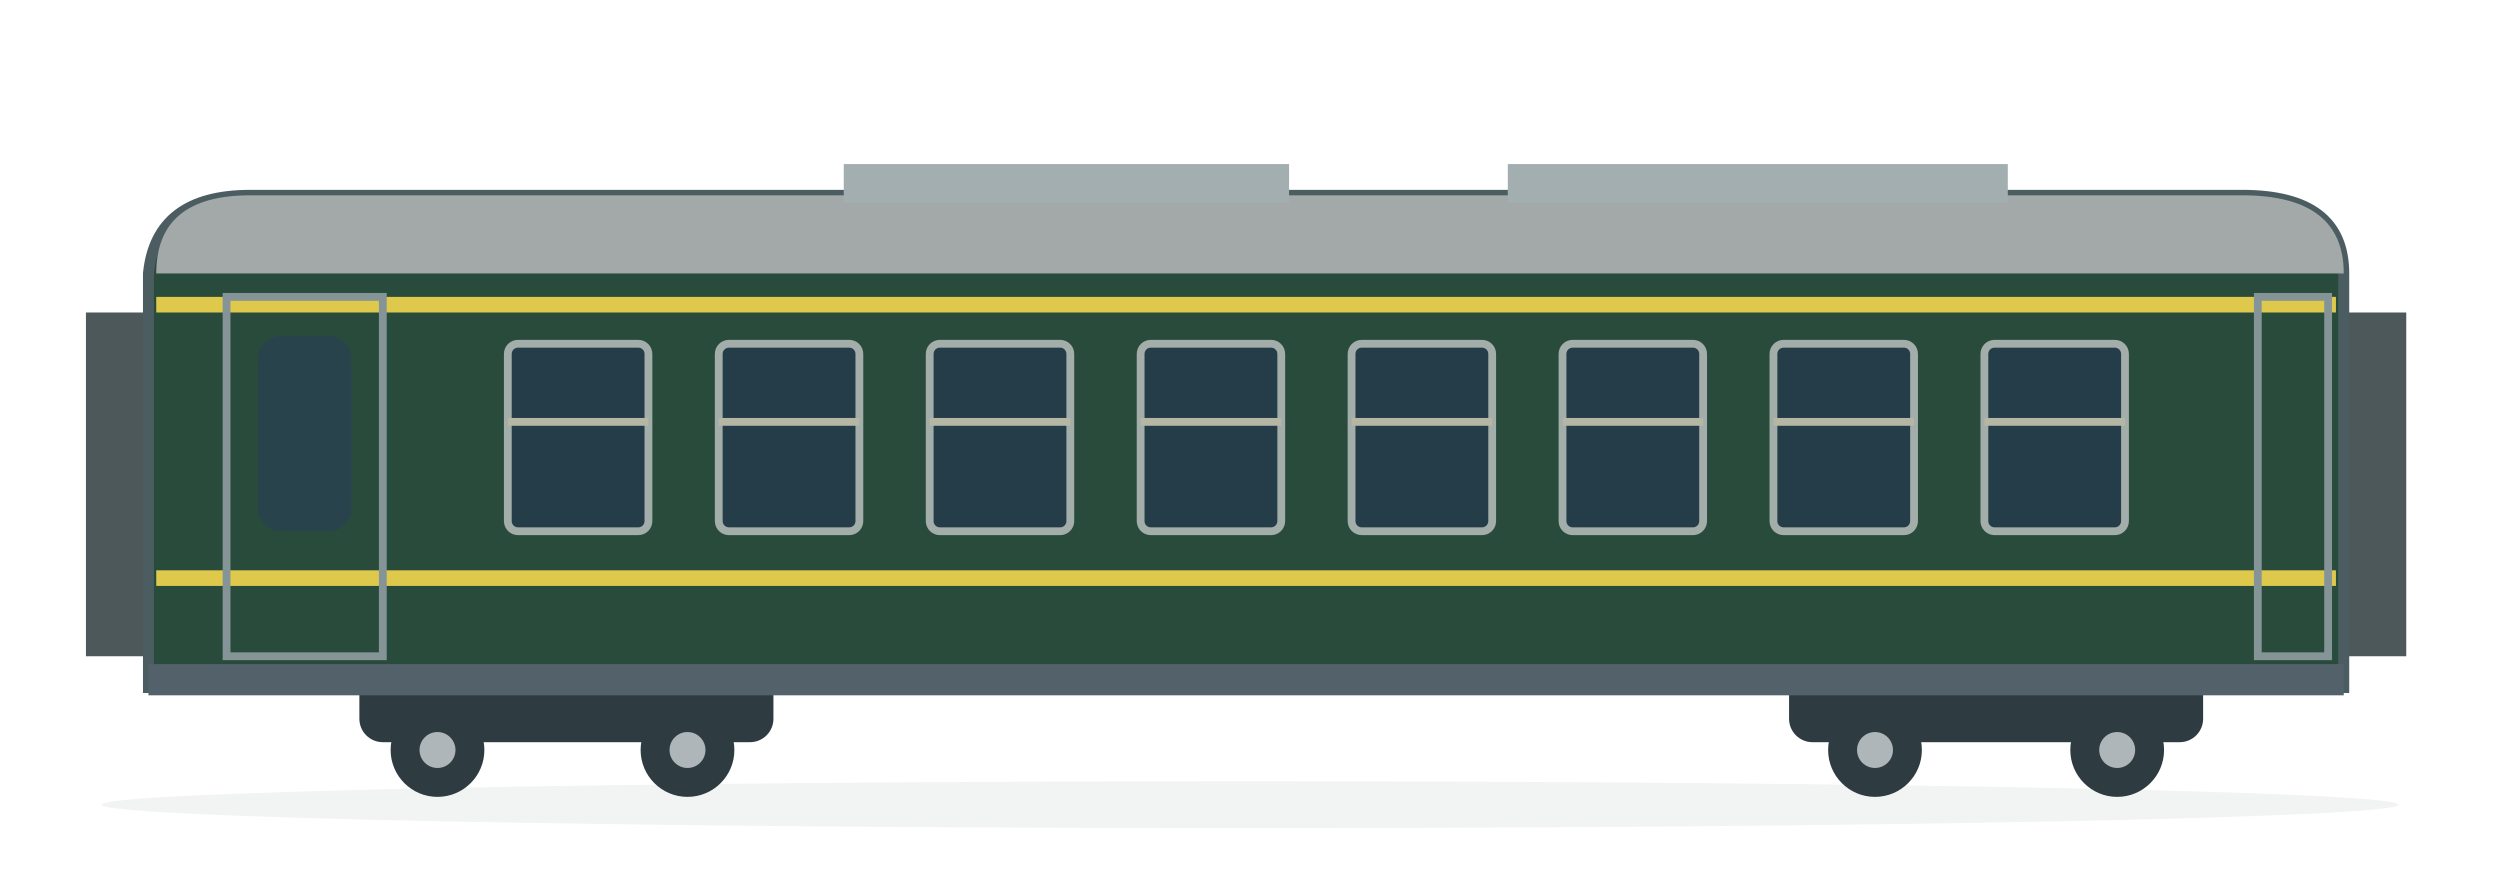
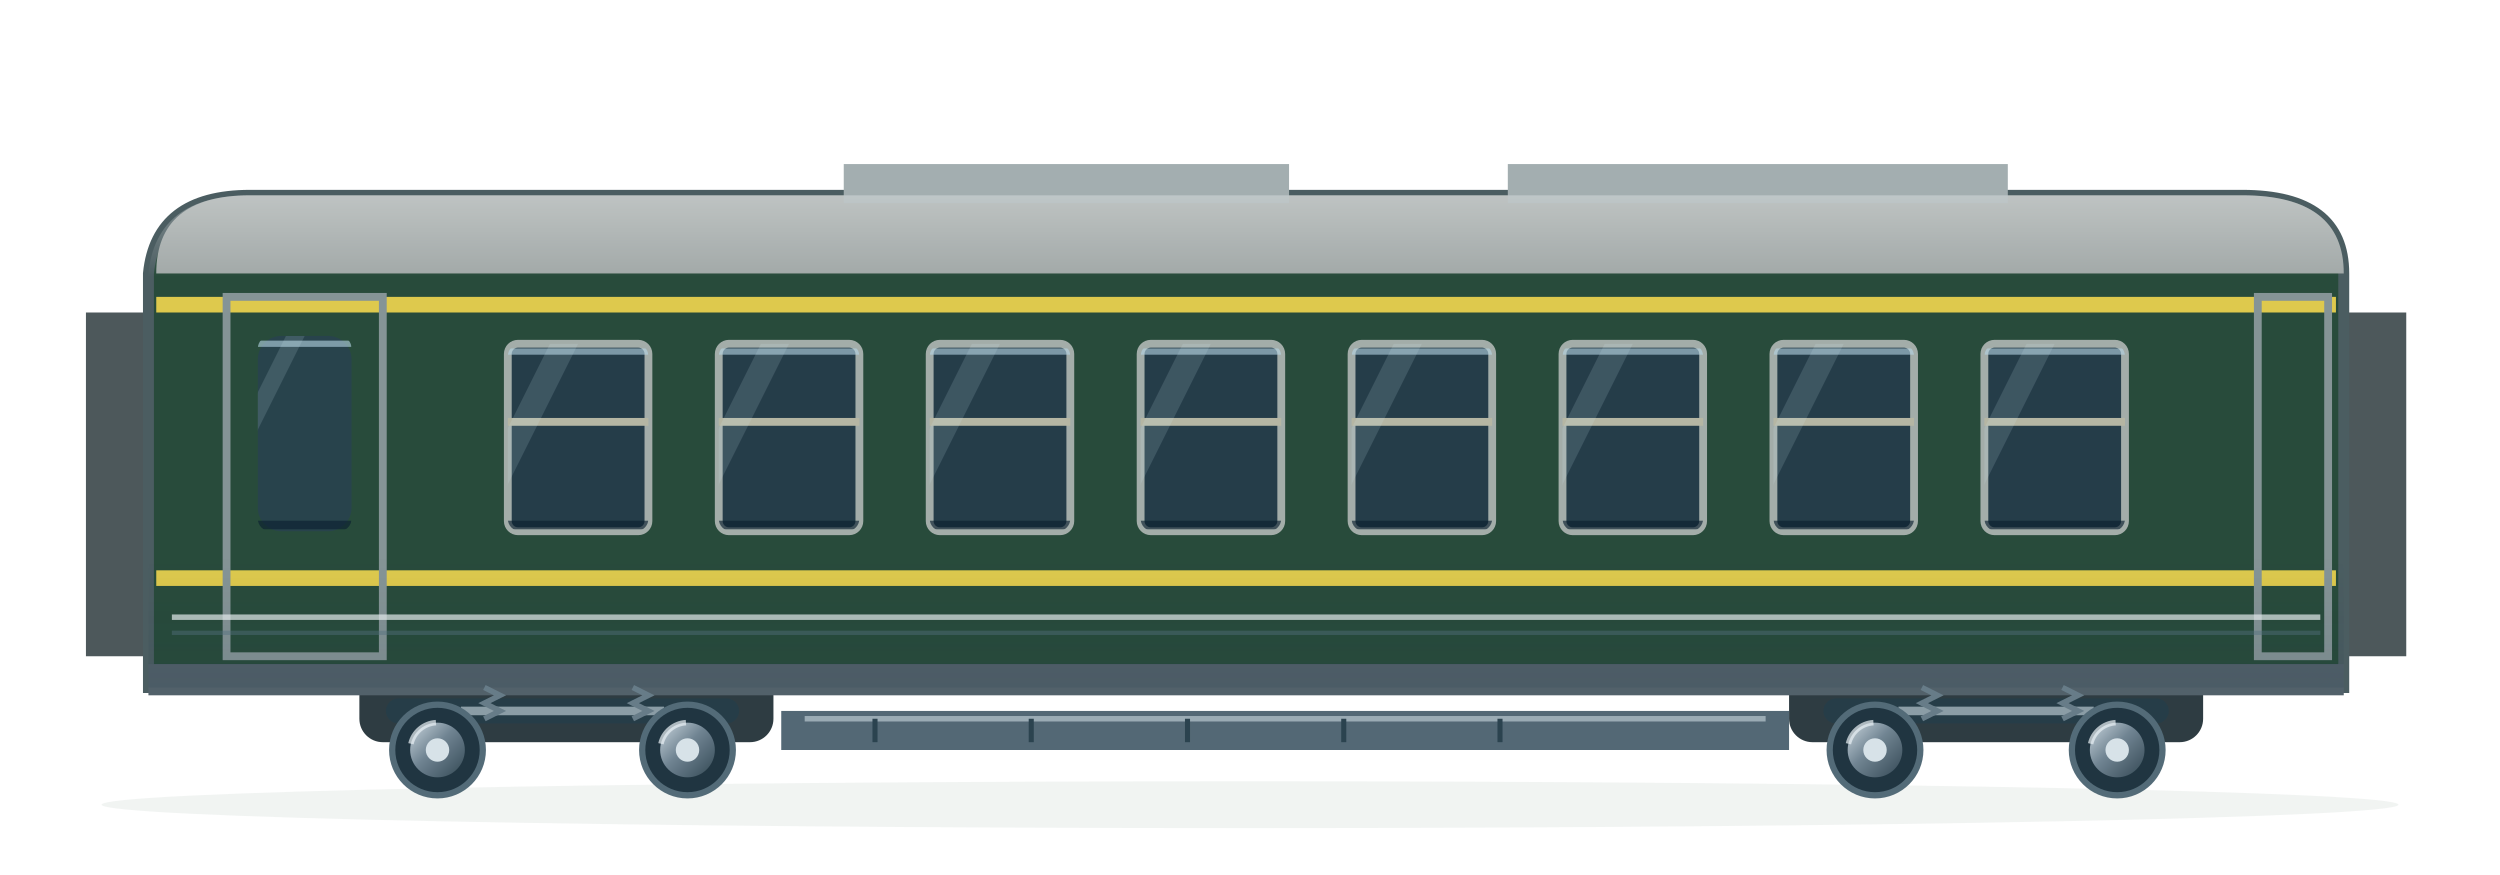
<svg xmlns="http://www.w3.org/2000/svg" viewBox="0 0 320 112" role="img" aria-labelledby="title desc">
+   <defs>
+     <clipPath id="detail-body">
+       <path d="M19 35Q20 25 32 25H287Q300 25 300 35V88H19Z" />
+     </clipPath>
+     <clipPath id="detail-glass-0">
+       <rect x="65" y="44" width="18" height="24" rx="1.6" />
+     </clipPath>
+     <clipPath id="detail-glass-1">
+       <rect x="92" y="44" width="18" height="24" rx="1.6" />
+     </clipPath>
+     <clipPath id="detail-glass-2">
+       <rect x="119" y="44" width="18" height="24" rx="1.6" />
+     </clipPath>
+     <clipPath id="detail-glass-3">
+       <rect x="146" y="44" width="18" height="24" rx="1.6" />
+     </clipPath>
+     <clipPath id="detail-glass-4">
+       <rect x="173" y="44" width="18" height="24" rx="1.6" />
+     </clipPath>
+     <clipPath id="detail-glass-5">
+       <rect x="200" y="44" width="18" height="24" rx="1.6" />
+     </clipPath>
+     <clipPath id="detail-glass-6">
+       <rect x="227" y="44" width="18" height="24" rx="1.6" />
+     </clipPath>
+     <clipPath id="detail-glass-7">
+       <rect x="254" y="44" width="18" height="24" rx="1.6" />
+     </clipPath>
+     <clipPath id="detail-glass-8">
+       <rect x="33" y="43" width="12" height="25" rx="1.6" />
+     </clipPath>
+     <linearGradient id="detail-clearcoat" x1="0" y1="0" x2="0" y2="1">
+       <stop stop-color="#fff" stop-opacity=".5" />
+       <stop offset=".24" stop-color="#fff" stop-opacity="0" />
+       <stop offset=".74" stop-color="#142d40" stop-opacity="0" />
+       <stop offset="1" stop-color="#142d40" stop-opacity=".12" />
+     </linearGradient>
+     <linearGradient id="detail-rim" x1="0" y1="0" x2="1" y2="1">
+       <stop stop-color="#c9d5dd" />
+       <stop offset=".45" stop-color="#708492" />
+       <stop offset="1" stop-color="#344955" />
+     </linearGradient>
+   </defs>
  <ellipse cx="160" cy="103" rx="147" ry="3" fill="#315c42" opacity=".07" />
  <g fill="#2e3c42">
    <rect x="46" y="86" width="53" height="9" rx="3" />
    <rect x="229" y="86" width="53" height="9" rx="3" />
    <circle cx="56" cy="96" r="6" />
    <circle cx="88" cy="96" r="6" />
    <circle cx="240" cy="96" r="6" />
    <circle cx="271" cy="96" r="6" />
  </g>
  <g fill="#afb6b9">
    <circle cx="56" cy="96" r="2.3" />
    <circle cx="88" cy="96" r="2.3" />
    <circle cx="240" cy="96" r="2.3" />
    <circle cx="271" cy="96" r="2.3" />
  </g>
  <rect x="11" y="40" width="9" height="44" fill="#4d585b" />
  <rect x="299" y="40" width="9" height="44" fill="#4d585b" />
  <path d="M19 35Q20 25 32 25H287Q300 25 300 35V88H19Z" fill="#284b3b" stroke="#4b5d61" stroke-width="1.4" />
  <path d="M20 35Q20 25 32 25H287Q300 25 300 35Z" fill="#a2a9a8" />
  <path d="M20 39H299 M20 74H299" stroke="#dec94d" stroke-width="2" />
  <rect x="65" y="44" width="18" height="24" rx="1.3" fill="#253d49" stroke="#a3ada9" stroke-width="1" />
  <path d="M65 54h18" stroke="#b5b6a3" />
  <rect x="92" y="44" width="18" height="24" rx="1.3" fill="#253d49" stroke="#a3ada9" stroke-width="1" />
  <path d="M92 54h18" stroke="#b5b6a3" />
  <rect x="119" y="44" width="18" height="24" rx="1.3" fill="#253d49" stroke="#a3ada9" stroke-width="1" />
  <path d="M119 54h18" stroke="#b5b6a3" />
  <rect x="146" y="44" width="18" height="24" rx="1.3" fill="#253d49" stroke="#a3ada9" stroke-width="1" />
  <path d="M146 54h18" stroke="#b5b6a3" />
  <rect x="173" y="44" width="18" height="24" rx="1.3" fill="#253d49" stroke="#a3ada9" stroke-width="1" />
  <path d="M173 54h18" stroke="#b5b6a3" />
  <rect x="200" y="44" width="18" height="24" rx="1.3" fill="#253d49" stroke="#a3ada9" stroke-width="1" />
  <path d="M200 54h18" stroke="#b5b6a3" />
  <rect x="227" y="44" width="18" height="24" rx="1.3" fill="#253d49" stroke="#a3ada9" stroke-width="1" />
  <path d="M227 54h18" stroke="#b5b6a3" />
  <rect x="254" y="44" width="18" height="24" rx="1.3" fill="#253d49" stroke="#a3ada9" stroke-width="1" />
  <path d="M254 54h18" stroke="#b5b6a3" />
  <path d="M29 38h20v46H29Z M289 38h9v46h-9Z" fill="none" stroke="#859496" />
  <rect x="33" y="43" width="12" height="25" rx="3" fill="#28434c" />
  <path d="M19 85H300V89H19Z" fill="#52616a" />
  <path d="M108 26h57v-5h-57Z M193 26h64v-5h-64Z" fill="#a3aeb0" />
+   <g clip-path="url(#detail-body)">
+     <path d="M0 18H320V90H0Z" fill="url(#detail-clearcoat)" />
+     <g clip-path="url(#detail-glass-0)">
+       <path d="M65 45h18" stroke="#b5d5e5" stroke-width=".8" opacity=".6" />
+       <path d="M70.4 44h3.6l-12 24h-3.6Z" fill="#d5edf8" opacity=".14" />
+       <path d="M65 67.2h18" stroke="#0a2030" stroke-width="1.1" opacity=".65" />
+     </g>
+     <g clip-path="url(#detail-glass-1)">
+       <path d="M92 45h18" stroke="#b5d5e5" stroke-width=".8" opacity=".6" />
+       <path d="M97.4 44h3.6l-12 24h-3.6Z" fill="#d5edf8" opacity=".14" />
+       <path d="M92 67.2h18" stroke="#0a2030" stroke-width="1.1" opacity=".65" />
+     </g>
+     <g clip-path="url(#detail-glass-2)">
+       <path d="M119 45h18" stroke="#b5d5e5" stroke-width=".8" opacity=".6" />
+       <path d="M124.4 44h3.6l-12 24h-3.6Z" fill="#d5edf8" opacity=".14" />
+       <path d="M119 67.2h18" stroke="#0a2030" stroke-width="1.1" opacity=".65" />
+     </g>
+     <g clip-path="url(#detail-glass-3)">
+       <path d="M146 45h18" stroke="#b5d5e5" stroke-width=".8" opacity=".6" />
+       <path d="M151.4 44h3.6l-12 24h-3.6Z" fill="#d5edf8" opacity=".14" />
+       <path d="M146 67.2h18" stroke="#0a2030" stroke-width="1.1" opacity=".65" />
+     </g>
+     <g clip-path="url(#detail-glass-4)">
+       <path d="M173 45h18" stroke="#b5d5e5" stroke-width=".8" opacity=".6" />
+       <path d="M178.4 44h3.6l-12 24h-3.6Z" fill="#d5edf8" opacity=".14" />
+       <path d="M173 67.2h18" stroke="#0a2030" stroke-width="1.1" opacity=".65" />
+     </g>
+     <g clip-path="url(#detail-glass-5)">
+       <path d="M200 45h18" stroke="#b5d5e5" stroke-width=".8" opacity=".6" />
+       <path d="M205.4 44h3.6l-12 24h-3.6Z" fill="#d5edf8" opacity=".14" />
+       <path d="M200 67.2h18" stroke="#0a2030" stroke-width="1.1" opacity=".65" />
+     </g>
+     <g clip-path="url(#detail-glass-6)">
+       <path d="M227 45h18" stroke="#b5d5e5" stroke-width=".8" opacity=".6" />
+       <path d="M232.4 44h3.6l-12 24h-3.6Z" fill="#d5edf8" opacity=".14" />
+       <path d="M227 67.2h18" stroke="#0a2030" stroke-width="1.1" opacity=".65" />
+     </g>
+     <g clip-path="url(#detail-glass-7)">
+       <path d="M254 45h18" stroke="#b5d5e5" stroke-width=".8" opacity=".6" />
+       <path d="M259.4 44h3.6l-12 24h-3.6Z" fill="#d5edf8" opacity=".14" />
+       <path d="M254 67.2h18" stroke="#0a2030" stroke-width="1.1" opacity=".65" />
+     </g>
+     <g clip-path="url(#detail-glass-8)">
+       <path d="M33 44h12" stroke="#b5d5e5" stroke-width=".8" opacity=".6" />
+       <path d="M36.6 43h2.4l-12.5 25h-2.4Z" fill="#d5edf8" opacity=".14" />
+       <path d="M33 67.2h12" stroke="#0a2030" stroke-width="1.1" opacity=".65" />
+     </g>
+     <path d="M22 79H297" stroke="#e2e9eb" stroke-width=".7" opacity=".7" />
+     <path d="M22 81H297" stroke="#536e7d" stroke-width=".55" opacity=".45" />
+   </g>
+   <g>
+     <path d="M51 91H93" stroke="#263d48" stroke-width="3.2" stroke-linecap="round" />
+     <path d="M59 91h26" stroke="#8b9da6" stroke-width="1.1" />
+     <path d="M62 88l2 1-2 1 2 1-2 1" stroke="#677c88" stroke-width=".7" fill="none" />
+     <path d="M81 88l2 1-2 1 2 1-2 1" stroke="#677c88" stroke-width=".7" fill="none" />
+     <path d="M235 91H276" stroke="#263d48" stroke-width="3.2" stroke-linecap="round" />
+     <path d="M243 91h25" stroke="#8b9da6" stroke-width="1.1" />
+     <path d="M246 88l2 1-2 1 2 1-2 1" stroke="#677c88" stroke-width=".7" fill="none" />
+     <path d="M264 88l2 1-2 1 2 1-2 1" stroke="#677c88" stroke-width=".7" fill="none" />
+     <circle cx="56" cy="96" r="5.8" fill="#203541" stroke="#536b78" stroke-width=".8" />
+     <circle cx="56" cy="96" r="3.5" fill="url(#detail-rim)" />
+     <circle cx="56" cy="96" r="1.5" fill="#d7e2e8" />
+     <path d="M52.6 95.2a3.5 3.5 0 0 1 3.2-2.7" stroke="#e9f1f5" stroke-width=".7" fill="none" opacity=".7" />
+     <circle cx="88" cy="96" r="5.8" fill="#203541" stroke="#536b78" stroke-width=".8" />
+     <circle cx="88" cy="96" r="3.5" fill="url(#detail-rim)" />
+     <circle cx="88" cy="96" r="1.5" fill="#d7e2e8" />
+     <path d="M84.6 95.2a3.5 3.5 0 0 1 3.2-2.7" stroke="#e9f1f5" stroke-width=".7" fill="none" opacity=".7" />
+     <circle cx="240" cy="96" r="5.8" fill="#203541" stroke="#536b78" stroke-width=".8" />
+     <circle cx="240" cy="96" r="3.5" fill="url(#detail-rim)" />
+     <circle cx="240" cy="96" r="1.5" fill="#d7e2e8" />
+     <path d="M236.6 95.2a3.5 3.5 0 0 1 3.2-2.7" stroke="#e9f1f5" stroke-width=".7" fill="none" opacity=".7" />
+     <circle cx="271" cy="96" r="5.8" fill="#203541" stroke="#536b78" stroke-width=".8" />
+     <circle cx="271" cy="96" r="3.5" fill="url(#detail-rim)" />
+     <circle cx="271" cy="96" r="1.5" fill="#d7e2e8" />
+     <path d="M267.6 95.2a3.5 3.5 0 0 1 3.2-2.7" stroke="#e9f1f5" stroke-width=".7" fill="none" opacity=".7" />
+     <path d="M100 91h129v5H100Z" fill="#536875" />
+     <path d="M103 92h123" stroke="#9aabb4" stroke-width=".7" />
+     <path d="M112 92v3" stroke="#2b434f" stroke-width=".65" />
+     <path d="M132 92v3" stroke="#2b434f" stroke-width=".65" />
+     <path d="M152 92v3" stroke="#2b434f" stroke-width=".65" />
+     <path d="M172 92v3" stroke="#2b434f" stroke-width=".65" />
+     <path d="M192 92v3" stroke="#2b434f" stroke-width=".65" />
+   </g>
</svg>
